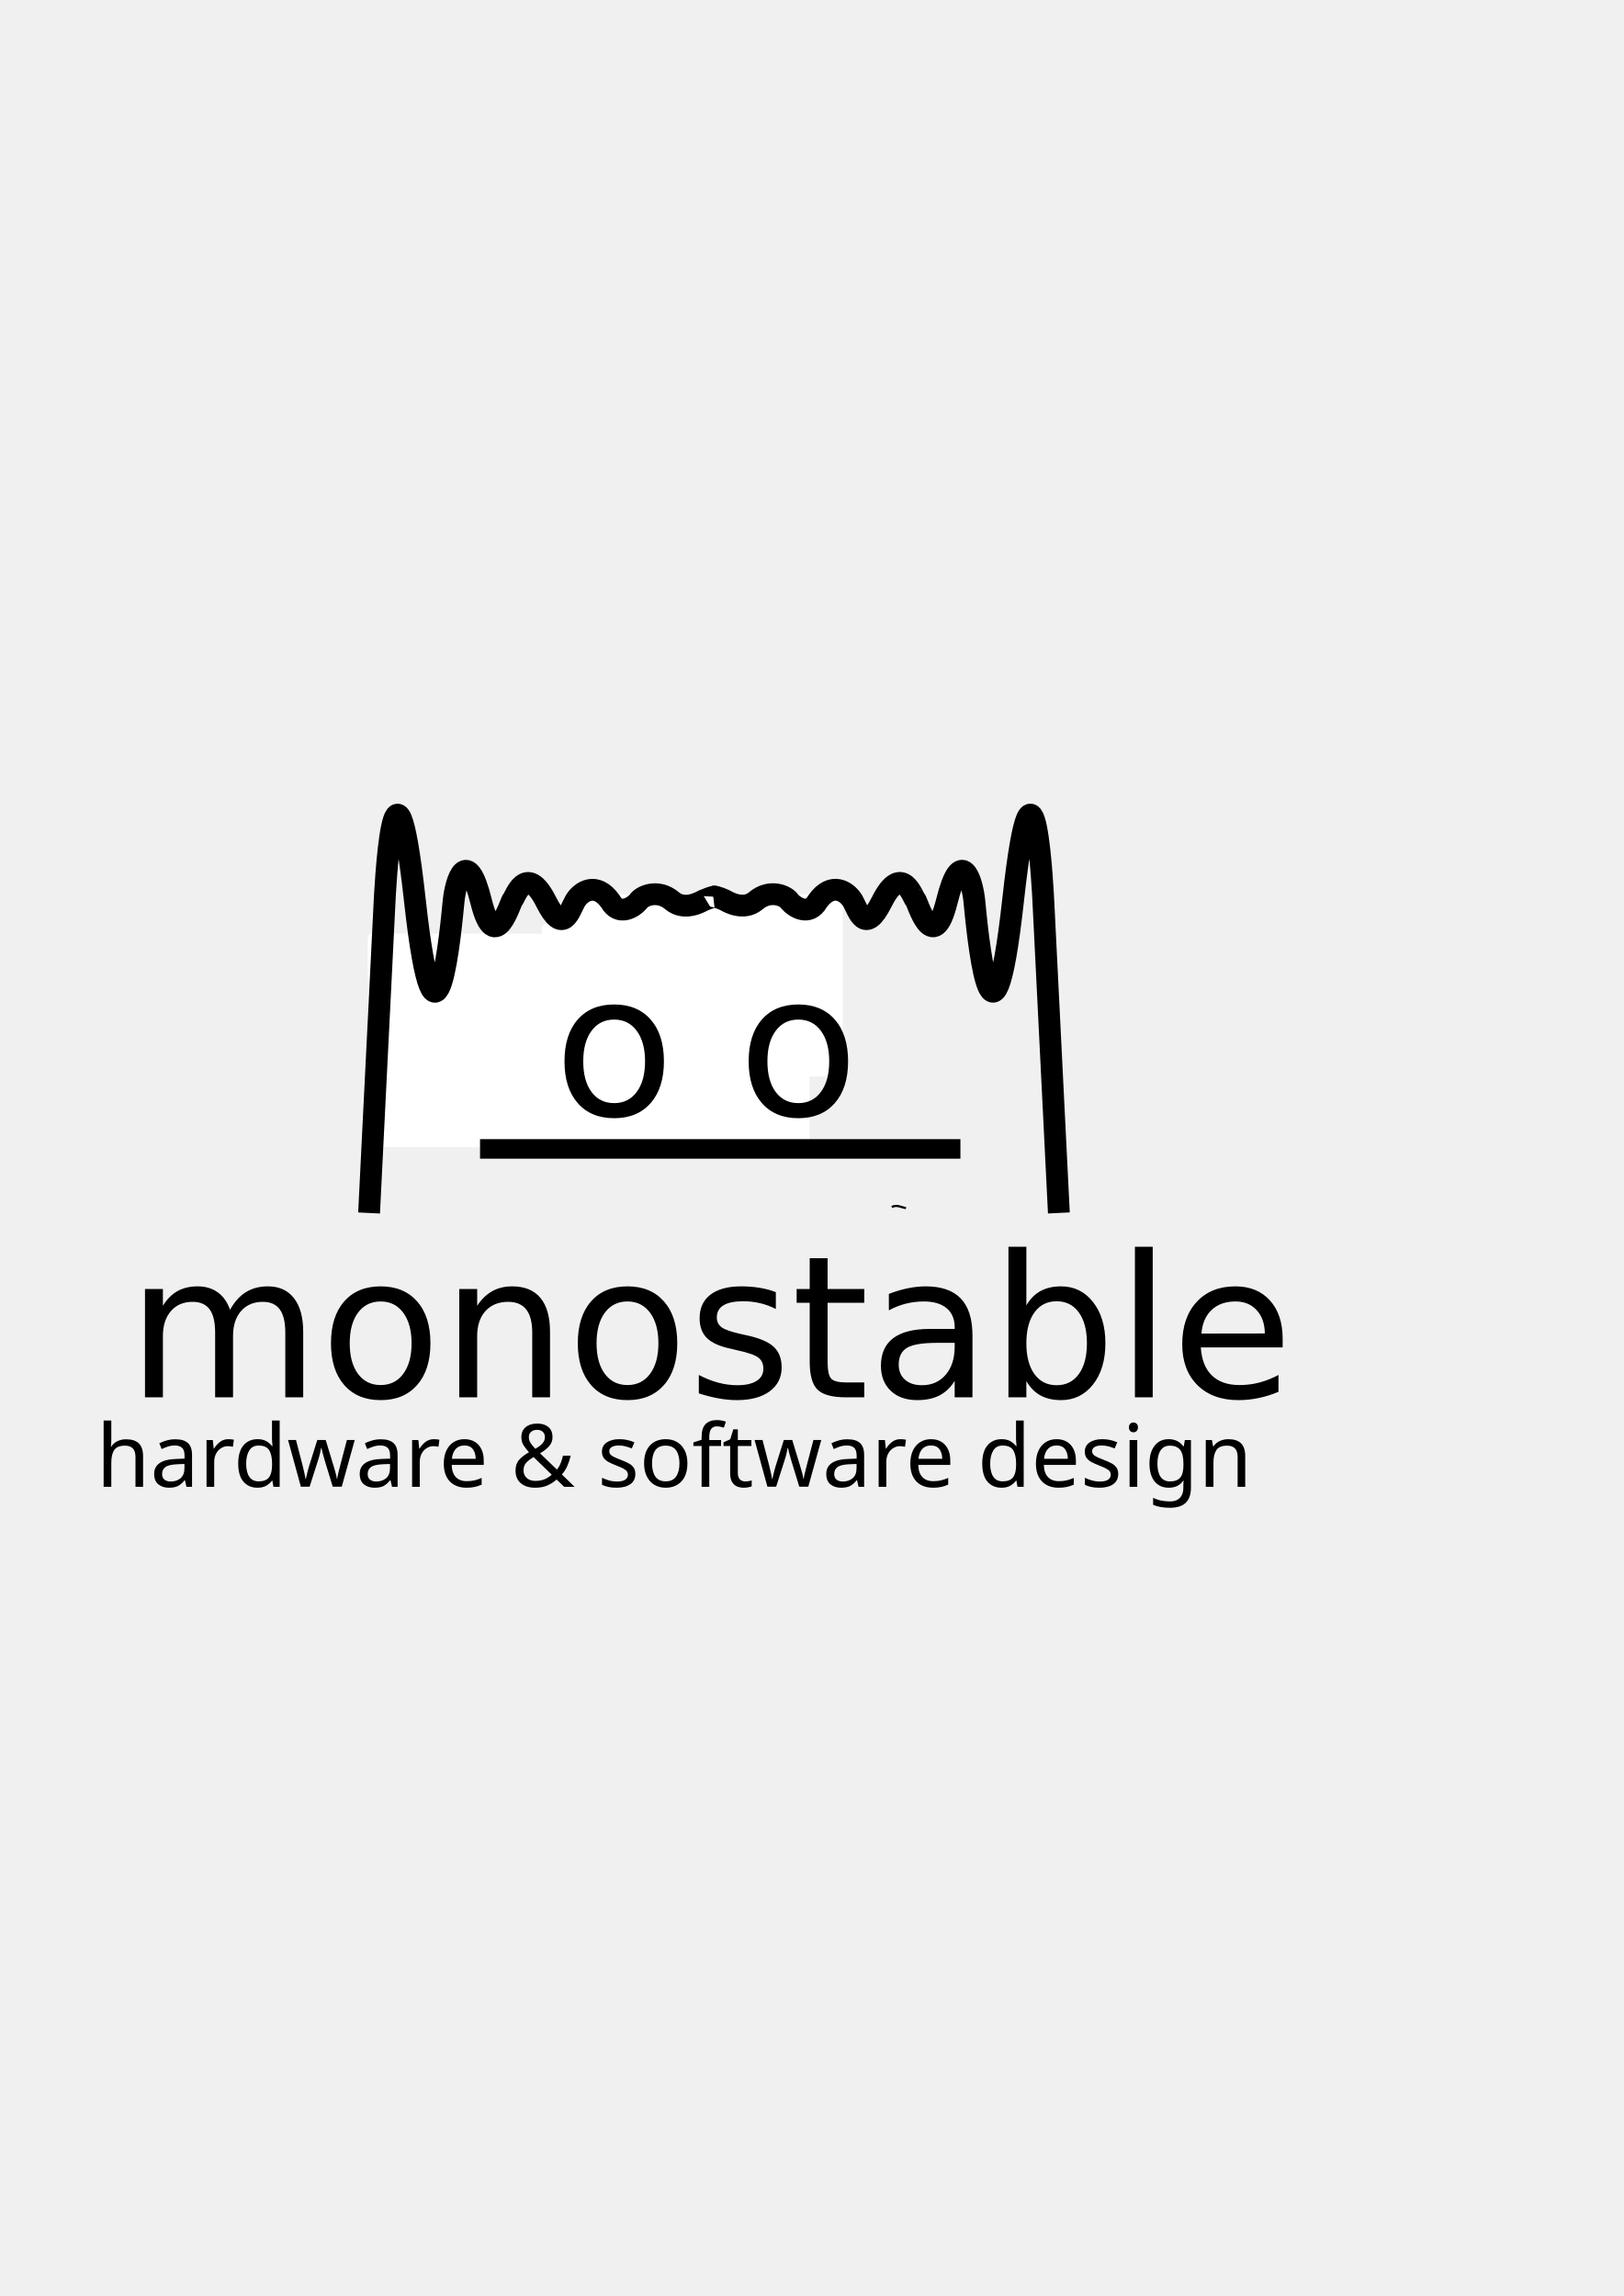
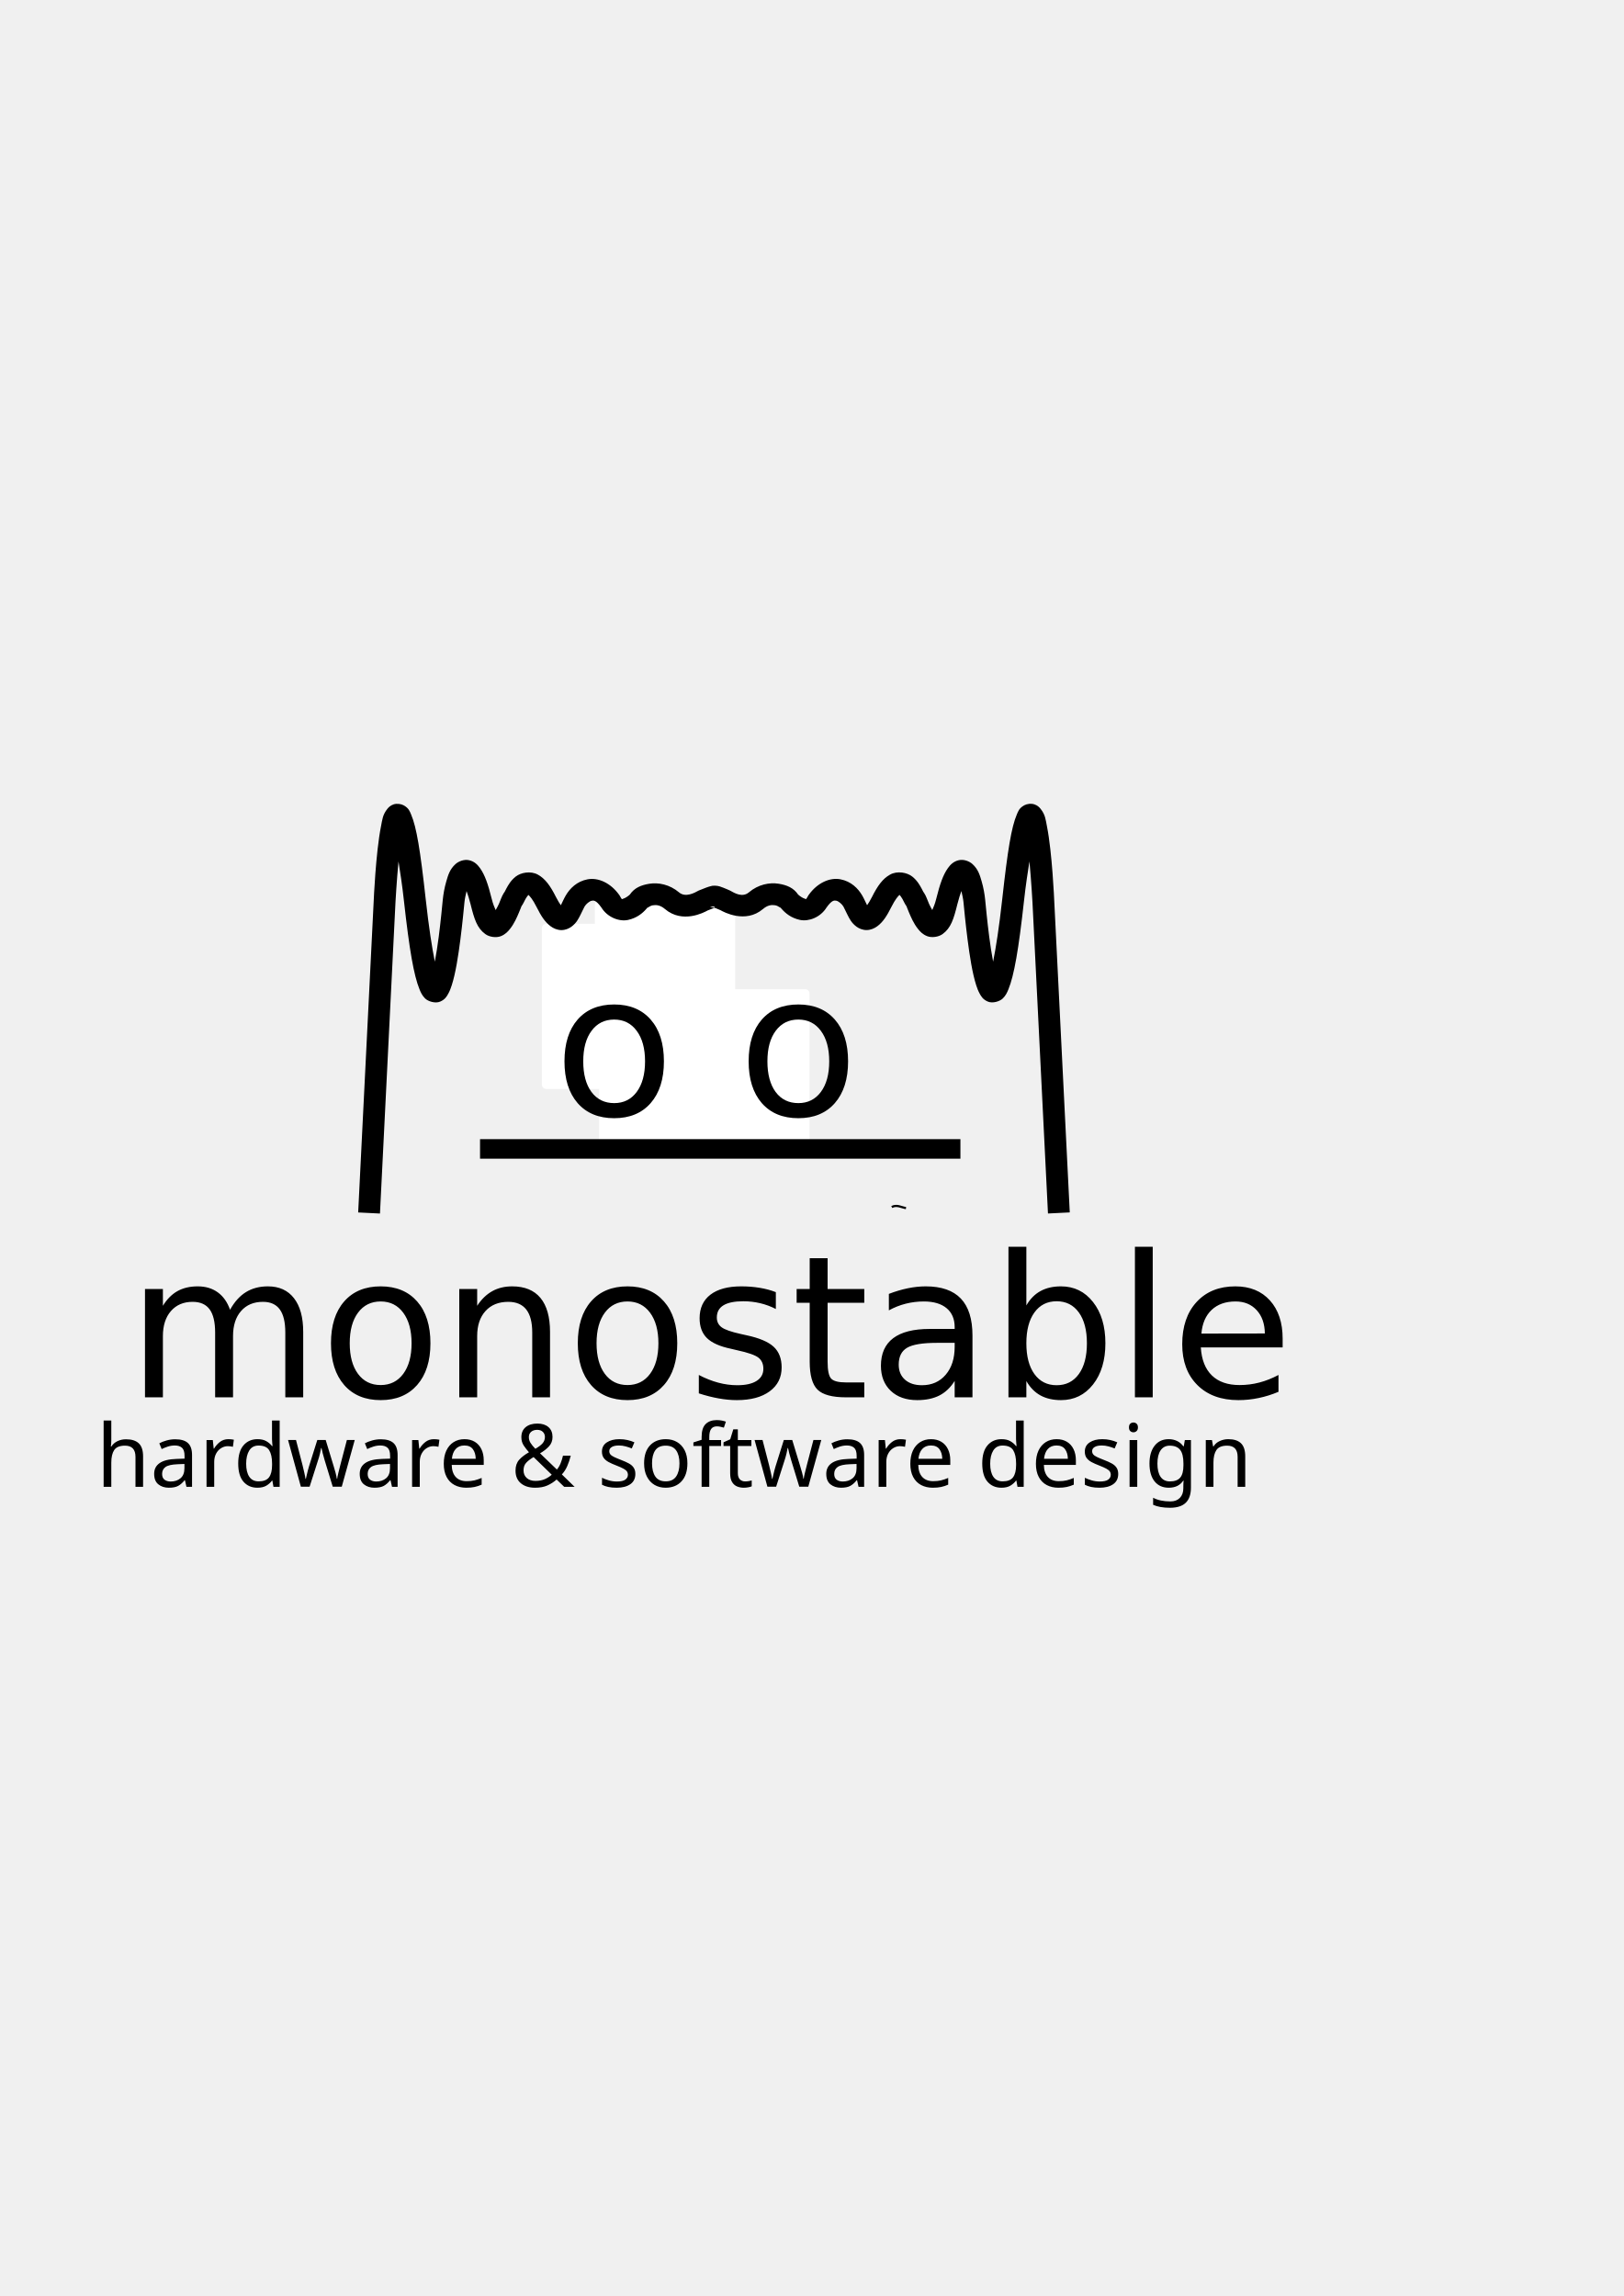
- <svg xmlns="http://www.w3.org/2000/svg" width="744.094" height="1052.362" id="svg2" version="1.1">
+ <svg xmlns="http://www.w3.org/2000/svg" width="744.094" height="1052.362" id="svg2" version="1.1" viewBox="0 0 744.094 1052.362">
  <defs id="defs4">
    </defs>
  <g id="layer1">
-     <text xml:space="preserve" style="font-size:90.81px;font-style:normal;font-weight:normal;line-height:125%;letter-spacing:0px;word-spacing:0px;fill:#000000;fill-opacity:1;stroke:none;font-family:Sans" x="58.199" y="640.458" id="text3969">
-       <tspan id="tspan3971" x="58.199" y="640.458" style="font-style:normal;font-variant:normal;font-weight:normal;font-stretch:normal;font-family:DejaVu Sans;-inkscape-font-specification:DejaVu Sans">monostable</tspan>
+     <text xml:space="preserve" style="font-style:normal;font-weight:normal;font-size:90.81px;line-height:125%;font-family:Sans;letter-spacing:0px;word-spacing:0px;fill:#000000;fill-opacity:1;stroke:none" x="58.199" y="640.458" id="text3969">
+       <tspan id="tspan3971" x="58.199" y="640.458" style="font-style:normal;font-variant:normal;font-weight:normal;font-stretch:normal;font-family:'DejaVu Sans';-inkscape-font-specification:'DejaVu Sans'">monostable</tspan>
    </text>
    <g id="g3223">
-       <rect rx="2" y="412.688" x="272.617" height="74.286" width="64.286" id="rect2985" style="fill:#ffffff;stroke:none" />
-       <rect rx="2" y="427.912" x="168.512" height="97.857" width="139.286" id="rect2987" style="fill:#ffffff;stroke:none" />
-       <rect rx="2" y="453.402" x="274.557" height="75.714" width="96.429" id="rect2989" style="fill:#ffffff;stroke:none" />
-       <rect rx="2" y="423.402" x="248.331" height="75.714" width="62.143" id="rect2991" style="fill:#ffffff;stroke:none" />
-       <rect rx="2" y="409.831" x="259.046" height="83.571" width="127.143" id="rect2993" style="fill:#ffffff;stroke:none" />
-       <rect rx="2" y="419.831" x="254.76" height="47.857" width="77.434" id="rect2995" style="fill:#ffffff;stroke:none" />
+       <path style="fill:#ffffff;stroke:none" d="m 274.617,412.688 h 60.286 c 1.108,0 2,0.892 2,2 v 70.286 c 0,1.108 -0.892,2 -2,2 h -60.286 c -1.108,0 -2,-0.892 -2,-2 v -70.286 c 0,-1.108 0.892,-2 2,-2 z" id="rect2985" />
+       <path style="fill:#ffffff;stroke:none" d="m 276.557,453.402 h 92.429 c 1.108,0 2,0.892 2,2 v 71.714 c 0,1.108 -0.892,2 -2,2 h -92.429 c -1.108,0 -2,-0.892 -2,-2 v -71.714 c 0,-1.108 0.892,-2 2,-2 z" id="rect2989" />
+       <path style="fill:#ffffff;stroke:none" d="m 250.331,423.402 h 58.143 c 1.108,0 2,0.892 2,2 v 71.714 c 0,1.108 -0.892,2 -2,2 h -58.143 c -1.108,0 -2,-0.892 -2,-2 v -71.714 c 0,-1.108 0.892,-2 2,-2 z" id="rect2991" />
      <path id="path4113" d="m 408.667,553.225 c 2.386,-1.231 4.416,0.204 6.518,0.491" style="fill:none;stroke:#000000;stroke-width:1px;stroke-linecap:butt;stroke-linejoin:miter;stroke-opacity:1" />
-       <text id="text3969-2" y="511.238" x="253.675" style="font-size:90.782px;font-style:normal;font-weight:normal;line-height:125%;letter-spacing:0px;word-spacing:0px;fill:#000000;fill-opacity:1;stroke:none;font-family:Sans" xml:space="preserve">
-         <tspan style="font-style:normal;font-variant:normal;font-weight:normal;font-stretch:normal;font-family:DejaVu Sans;-inkscape-font-specification:DejaVu Sans" y="511.238" x="253.675" id="tspan3971-3">o o</tspan>
-       </text>
-       <path id="path4069-9" d="m 169.135,555.969 7.117,-142.849 c 0,0 4.078,-89.04 13.855,-0.557 9.777,88.482 16.68,11.46 17.775,0.385 0.929,-9.39 6.123,-25.889 12.611,0.261 6.45,25.997 13.572,-0.536 14.464,-0.893 0.893,-0.357 5.96,-17.667 15.357,1.071 7.838,15.63 10.67,4.062 13.259,-0.402 2.589,-4.464 9.626,-8.985 16.116,0.089 3.965,7.054 10.581,2.733 12.81,0.147 1.515,-2.587 8.988,-5.872 15.468,-0.379 5.698,4.831 13.132,0.537 14.332,-0.126 1.136,-0.473 5.228,-2.137 5.2,-1.684" style="fill:none;stroke:#000000;stroke-width:10;stroke-linecap:butt;stroke-linejoin:miter;stroke-miterlimit:4;stroke-opacity:1;stroke-dasharray:none" />
-       <path id="path4069-7-1" d="m 485.249,555.952 -7.117,-142.849 c 0,0 -4.078,-89.04 -13.855,-0.557 -9.777,88.482 -16.68,11.46 -17.775,0.385 -0.929,-9.39 -6.123,-25.889 -12.611,0.261 -6.45,25.997 -13.572,-0.536 -14.464,-0.893 -0.893,-0.357 -5.96,-17.667 -15.357,1.071 -7.838,15.63 -10.67,4.062 -13.259,-0.402 -2.589,-4.464 -9.626,-8.985 -16.116,0.089 -3.965,7.054 -10.581,2.733 -12.81,0.147 -1.515,-2.587 -8.988,-5.872 -15.468,-0.379 -5.698,4.831 -12.925,0.492 -14.124,-0.171 -1.136,-0.473 -3.855,-1.859 -5.434,-1.673" style="fill:none;stroke:#000000;stroke-width:10;stroke-linecap:butt;stroke-linejoin:miter;stroke-miterlimit:4;stroke-opacity:1;stroke-dasharray:none" />
-       <path id="path4113-8" d="m 323.984,407.867 c 2.386,-1.231 4.416,0.204 6.518,0.491" style="fill:none;stroke:#000000;stroke-width:1px;stroke-linecap:butt;stroke-linejoin:miter;stroke-opacity:1" />
-       <rect rx="5.3290705e-15" y="524.107" x="221.971" height="4.987" width="216.173" id="rect4177" style="fill:#000000;stroke:#000000;stroke-width:3.966;stroke-miterlimit:4;stroke-dasharray:none" />
+       <g aria-label="o o" style="font-style:normal;font-weight:normal;font-size:90.782px;line-height:125%;font-family:Sans;letter-spacing:0px;word-spacing:0px;fill:#000000;fill-opacity:1;stroke:none" id="text3969-2">
+         <path d="m 281.468,467.31 q -6.56,0 -10.373,5.142 -3.812,5.098 -3.812,14.007 0,8.91 3.768,14.052 3.812,5.098 10.417,5.098 6.516,0 10.328,-5.142 3.812,-5.142 3.812,-14.007 0,-8.821 -3.812,-13.963 -3.812,-5.186 -10.328,-5.186 z m 0,-6.915 q 10.639,0 16.711,6.915 6.073,6.915 6.073,19.149 0,12.19 -6.073,19.149 -6.073,6.915 -16.711,6.915 -10.683,0 -16.756,-6.915 -6.028,-6.959 -6.028,-19.149 0,-12.234 6.028,-19.149 6.073,-6.915 16.756,-6.915 z" style="font-style:normal;font-variant:normal;font-weight:normal;font-stretch:normal;font-family:'DejaVu Sans';-inkscape-font-specification:'DejaVu Sans'" id="path4302" />
+         <path d="m 365.867,467.31 q -6.56,0 -10.373,5.142 -3.812,5.098 -3.812,14.007 0,8.91 3.768,14.052 3.812,5.098 10.417,5.098 6.516,0 10.328,-5.142 3.812,-5.142 3.812,-14.007 0,-8.821 -3.812,-13.963 -3.812,-5.186 -10.328,-5.186 z m 0,-6.915 q 10.639,0 16.711,6.915 6.073,6.915 6.073,19.149 0,12.19 -6.073,19.149 -6.073,6.915 -16.711,6.915 -10.683,0 -16.756,-6.915 -6.028,-6.959 -6.028,-19.149 0,-12.234 6.028,-19.149 6.073,-6.915 16.756,-6.915 z" style="font-style:normal;font-variant:normal;font-weight:normal;font-stretch:normal;font-family:'DejaVu Sans';-inkscape-font-specification:'DejaVu Sans'" id="path4304" />
+       </g>
+       <path style="color:#000000;font-style:normal;font-variant:normal;font-weight:normal;font-stretch:normal;font-size:medium;line-height:normal;font-family:sans-serif;font-variant-ligatures:normal;font-variant-position:normal;font-variant-caps:normal;font-variant-numeric:normal;font-variant-alternates:normal;font-feature-settings:normal;text-indent:0;text-align:start;text-decoration:none;text-decoration-line:none;text-decoration-style:solid;text-decoration-color:#000000;letter-spacing:normal;word-spacing:normal;text-transform:none;writing-mode:lr-tb;direction:ltr;text-orientation:mixed;baseline-shift:baseline;text-anchor:start;white-space:normal;shape-padding:0;clip-rule:nonzero;display:inline;overflow:visible;visibility:visible;opacity:1;isolation:auto;mix-blend-mode:normal;color-interpolation:sRGB;color-interpolation-filters:linearRGB;solid-color:#000000;solid-opacity:1;fill:#000000;fill-opacity:1;fill-rule:nonzero;stroke:none;stroke-width:10;stroke-linecap:butt;stroke-linejoin:miter;stroke-miterlimit:4;stroke-dasharray:none;stroke-dashoffset:0;stroke-opacity:1;color-rendering:auto;image-rendering:auto;shape-rendering:auto;text-rendering:auto;enable-background:accumulate" d="M 472.225 368.412 C 472.016 368.415 471.806 368.427 471.6 368.449 C 470.773 368.537 469.979 368.77 469.383 369.104 C 466.999 370.436 466.591 371.891 465.973 373.332 C 463.499 379.097 461.767 389.747 459.309 411.996 C 457.845 425.239 456.389 434.422 455.113 440.768 C 454.45 437.206 453.83 433.25 453.326 429.346 C 452.387 422.061 451.757 415.261 451.479 412.439 C 451.215 409.78 450.682 406.769 449.852 403.93 C 449.021 401.09 448.297 398.452 445.65 396.039 C 444.327 394.832 441.792 393.718 439.379 394.268 C 436.966 394.817 435.497 396.352 434.396 397.896 C 432.195 400.986 430.728 405.18 429.039 411.988 C 428.441 414.4 427.807 415.807 427.236 417.115 C 426.716 416.129 426.217 415.383 425.768 414.312 C 425.349 413.315 424.988 412.387 424.662 411.598 C 424.499 411.203 424.355 410.857 424.146 410.436 C 424.042 410.225 423.935 410.003 423.691 409.637 C 423.563 409.444 423.47 409.145 423.135 408.783 C 422.933 408.383 422.711 407.933 422.369 407.301 C 421.499 405.694 420.337 403.579 418.049 401.76 C 415.76 399.94 411.257 399 407.879 400.879 C 404.5 402.757 402.168 406.008 399.6 411.129 C 398.749 412.825 397.981 414.025 397.363 414.902 C 397.34 414.858 397.346 414.88 397.322 414.834 C 396.682 413.585 396.056 412.046 395.137 410.461 C 393.223 407.162 389.997 403.952 385.154 403.025 C 380.312 402.099 374.598 404.597 370.627 410.148 L 370.469 410.371 L 370.336 410.607 C 369.149 412.719 369.512 412.034 368.689 411.857 C 367.897 411.687 366.245 410.53 365.75 410.012 C 363.653 406.931 360.635 405.661 356.801 405.049 C 352.692 404.393 347.522 405.334 343.184 409.012 C 340.202 411.539 336.553 409.297 334.711 408.279 L 334.469 408.146 L 334.215 408.039 C 333.938 407.923 332.794 407.377 331.498 406.891 C 330.49 406.513 329.427 406.018 327.807 405.955 C 327.649 405.948 327.508 405.943 327.387 405.949 C 327.039 405.952 326.675 405.968 326.273 406.016 L 326.277 406.043 C 326.026 406.087 325.834 406.139 325.643 406.188 C 324.91 406.371 324.297 406.586 323.641 406.822 C 322.328 407.295 320.991 407.845 320.375 408.102 L 320.121 408.207 L 319.881 408.34 C 318.335 409.194 314.149 411.528 311.201 409.029 C 306.863 405.352 301.693 404.408 297.584 405.064 C 293.75 405.677 290.732 406.947 288.635 410.027 C 288.14 410.545 286.488 411.705 285.695 411.875 C 284.873 412.052 285.235 412.736 284.049 410.625 L 283.914 410.387 L 283.756 410.166 C 279.785 404.614 274.071 402.116 269.229 403.043 C 264.386 403.97 261.162 407.178 259.248 410.477 C 258.329 412.061 257.702 413.6 257.062 414.85 C 257.039 414.895 257.045 414.873 257.021 414.918 C 256.403 414.041 255.636 412.843 254.785 411.146 C 252.217 406.025 249.884 402.773 246.506 400.895 C 243.127 399.016 238.624 399.958 236.336 401.777 C 234.047 403.597 232.886 405.71 232.016 407.316 C 231.673 407.949 231.452 408.401 231.25 408.801 C 230.915 409.163 230.822 409.462 230.693 409.654 C 230.45 410.021 230.342 410.243 230.238 410.453 C 230.03 410.874 229.886 411.221 229.723 411.615 C 229.397 412.404 229.036 413.331 228.617 414.328 C 228.168 415.399 227.669 416.146 227.148 417.133 C 226.578 415.825 225.944 414.418 225.346 412.006 C 223.657 405.198 222.19 401.003 219.988 397.914 C 218.887 396.369 217.419 394.832 215.006 394.283 C 212.593 393.734 210.058 394.85 208.734 396.057 C 206.088 398.47 205.364 401.106 204.533 403.945 C 203.703 406.785 203.169 409.796 202.906 412.455 C 202.627 415.277 201.998 422.078 201.059 429.363 C 200.555 433.267 199.933 437.221 199.27 440.783 C 197.994 434.437 196.539 425.255 195.076 412.014 C 192.618 389.764 190.886 379.114 188.412 373.35 C 187.794 371.908 187.384 370.452 185 369.119 C 184.404 368.786 183.612 368.553 182.785 368.465 C 181.958 368.377 181.097 368.435 180.363 368.686 C 178.895 369.187 178.07 370.046 177.52 370.734 C 175.32 373.489 175.22 375.639 174.611 378.68 C 172.177 390.843 171.258 412.891 171.258 412.891 L 164.141 555.721 L 174.129 556.219 L 181.246 413.359 L 181.246 413.348 C 181.246 413.348 181.751 404.13 182.617 394.826 C 183.433 400.089 184.257 405.147 185.137 413.111 C 187.597 435.374 189.65 447.021 192.219 453.381 C 192.861 454.971 193.471 456.3 194.816 457.637 C 196.162 458.973 199.46 460.05 201.713 459.082 C 203.966 458.114 204.737 456.688 205.412 455.475 C 206.088 454.261 206.563 453.01 207.01 451.621 C 208.798 446.067 210.008 438.149 210.977 430.643 C 211.945 423.136 212.589 416.156 212.857 413.439 C 213.009 411.911 213.417 410.117 213.814 408.42 C 214.396 410.073 215.008 411.865 215.641 414.414 C 217.353 421.315 218.597 425.342 222.396 428.123 C 224.296 429.514 227.398 429.917 229.484 429.104 C 231.571 428.29 232.759 426.983 233.738 425.738 C 235.698 423.249 236.887 420.463 237.838 418.195 C 238.313 417.061 238.705 416.06 238.965 415.432 C 239.023 415.29 239.029 415.282 239.07 415.188 C 239.194 415.019 239.34 414.831 239.416 414.709 C 239.656 414.325 239.79 414.058 239.934 413.779 C 240.221 413.221 240.496 412.655 240.809 412.078 C 241.291 411.188 241.777 410.615 242.158 410.17 C 242.796 410.755 244.107 412.162 245.846 415.629 C 247.97 419.865 249.732 422.621 252.352 424.562 C 253.661 425.533 255.366 426.285 257.213 426.307 C 259.06 426.328 260.752 425.586 261.896 424.734 C 264.186 423.031 265.097 421.097 265.961 419.41 C 266.825 417.723 267.523 416.142 267.898 415.494 C 268.574 414.329 270.164 413.046 271.109 412.865 C 272.049 412.685 273.093 412.474 275.576 415.924 C 278.429 420.572 283.873 422.495 287.795 421.652 C 291.829 420.786 294.474 418.59 296.287 416.486 L 296.584 416.141 L 296.814 415.748 C 296.227 416.751 297.534 415.199 299.16 414.939 C 300.786 414.68 302.593 414.841 304.734 416.656 C 312.779 423.476 322.596 418.245 324.279 417.311 C 324.818 417.086 326.042 416.587 327.031 416.23 C 327.222 416.162 327.264 416.155 327.426 416.102 C 327.594 416.135 327.787 416.18 327.984 416.254 C 328.685 416.517 329.432 416.873 330.234 417.213 C 331.575 417.97 341.59 423.473 349.65 416.641 C 351.792 414.825 353.597 414.664 355.223 414.924 C 356.849 415.184 358.158 416.736 357.57 415.732 L 357.801 416.125 L 358.098 416.469 C 359.911 418.572 362.554 420.768 366.588 421.635 C 370.505 422.476 375.942 420.558 378.797 415.92 C 381.288 412.454 382.334 412.668 383.275 412.848 C 384.221 413.029 385.811 414.313 386.486 415.479 C 386.862 416.126 387.558 417.706 388.422 419.393 C 389.286 421.079 390.199 423.014 392.488 424.717 C 393.633 425.568 395.323 426.311 397.17 426.289 C 399.017 426.268 400.723 425.518 402.033 424.547 C 404.653 422.605 406.415 419.85 408.539 415.613 C 410.278 412.146 411.589 410.737 412.227 410.152 C 412.607 410.597 413.094 411.172 413.576 412.062 C 413.889 412.639 414.164 413.206 414.451 413.764 C 414.595 414.043 414.729 414.309 414.969 414.693 C 415.044 414.814 415.188 415 415.311 415.166 C 415.352 415.261 415.358 415.271 415.418 415.416 C 415.678 416.045 416.069 417.046 416.545 418.18 C 417.496 420.447 418.687 423.231 420.646 425.721 C 421.626 426.966 422.812 428.275 424.898 429.088 C 426.985 429.901 430.089 429.496 431.988 428.105 C 435.788 425.325 437.032 421.297 438.744 414.396 C 439.377 411.848 439.989 410.055 440.57 408.402 C 440.967 410.1 441.376 411.895 441.527 413.424 C 441.796 416.14 442.44 423.118 443.408 430.625 C 444.376 438.132 445.587 446.052 447.375 451.605 C 447.822 452.994 448.297 454.244 448.973 455.457 C 449.648 456.67 450.419 458.096 452.672 459.064 C 454.925 460.033 458.221 458.958 459.566 457.621 C 460.912 456.285 461.524 454.953 462.166 453.363 C 464.735 447.003 466.788 435.359 469.248 413.096 C 470.128 405.131 470.949 400.07 471.766 394.807 C 472.632 404.111 473.137 413.332 473.137 413.332 L 473.139 413.342 L 480.256 556.201 L 490.242 555.703 L 483.127 412.875 L 483.125 412.854 C 483.123 412.816 482.206 390.815 479.773 378.662 C 479.165 375.621 479.063 373.471 476.863 370.717 C 476.313 370.028 475.489 369.171 474.021 368.67 C 473.471 368.482 472.85 368.403 472.225 368.412 z M 421.83 407.902 C 422.316 408.146 422.58 408.366 422.77 408.562 C 422.524 408.353 422.291 408.14 421.83 407.902 z M 232.555 407.92 C 232.093 408.157 231.858 408.37 231.613 408.58 C 231.803 408.383 232.068 408.164 232.555 407.92 z M 415.512 415.445 C 415.635 415.591 415.798 415.796 416.02 416.01 C 415.756 415.764 415.575 415.595 415.512 415.445 z M 238.871 415.463 C 238.807 415.613 238.626 415.783 238.361 416.029 C 238.585 415.813 238.747 415.61 238.871 415.463 z M 325.398 415.52 L 327.391 415.52 L 327.441 415.947 C 327.394 415.953 327.397 415.954 327.357 415.959 C 327.032 415.979 326.531 416.025 325.447 415.549 C 325.432 415.542 325.414 415.527 325.398 415.52 z " id="path4069-9" />
+       <path style="fill:#000000;stroke:#000000;stroke-width:3.966;stroke-miterlimit:4;stroke-dasharray:none" d="m 221.971,524.107 h 216.173 c 0,0 0,0 0,0 v 4.987 c 0,0 0,0 0,0 h -216.173 c 0,0 0,0 0,0 v -4.987 c 0,0 0,0 0,0 z" id="rect4177" />
    </g>
-     <text xml:space="preserve" style="font-size:40px;font-style:normal;font-weight:normal;line-height:125%;letter-spacing:0px;word-spacing:0px;fill:#000000;fill-opacity:1;stroke:none;font-family:Sans" x="44.087" y="681.483" id="text4234">
+     <text xml:space="preserve" style="font-style:normal;font-weight:normal;font-size:40px;line-height:125%;font-family:Sans;letter-spacing:0px;word-spacing:0px;fill:#000000;fill-opacity:1;stroke:none" x="44.087" y="681.483" id="text4234">
      <tspan id="tspan4236" x="44.087" y="681.483">hardware &amp; software design </tspan>
    </text>
  </g>
</svg>
